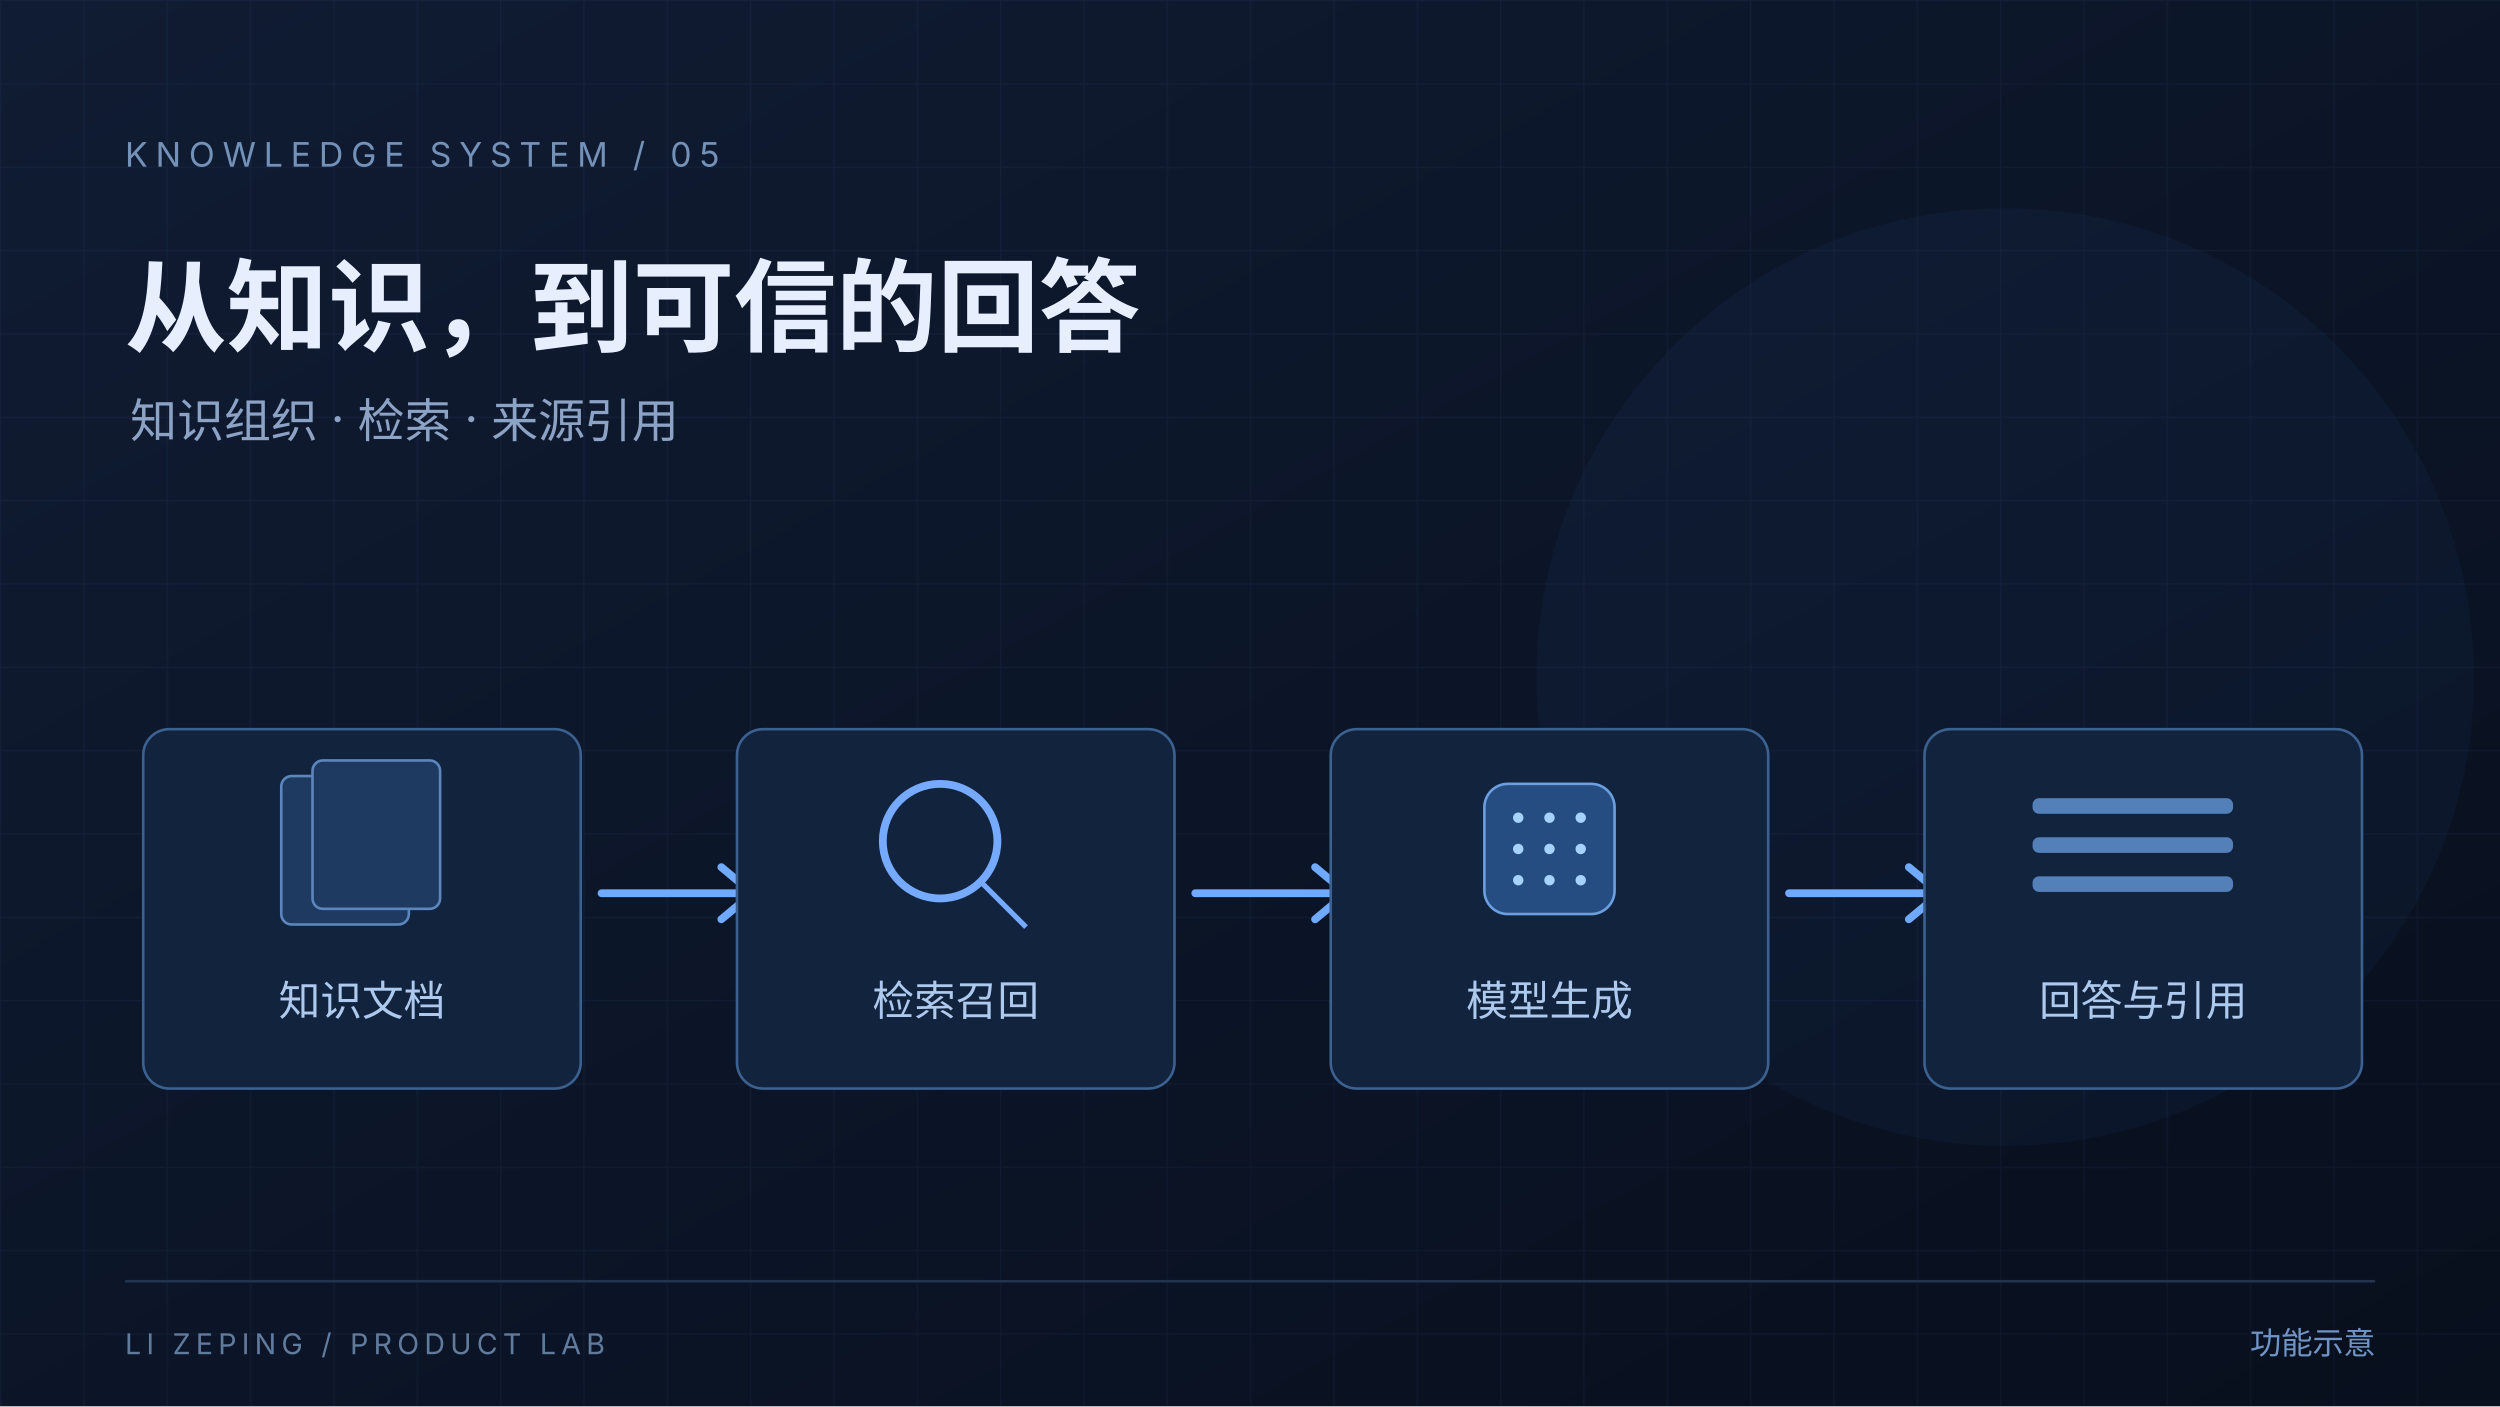
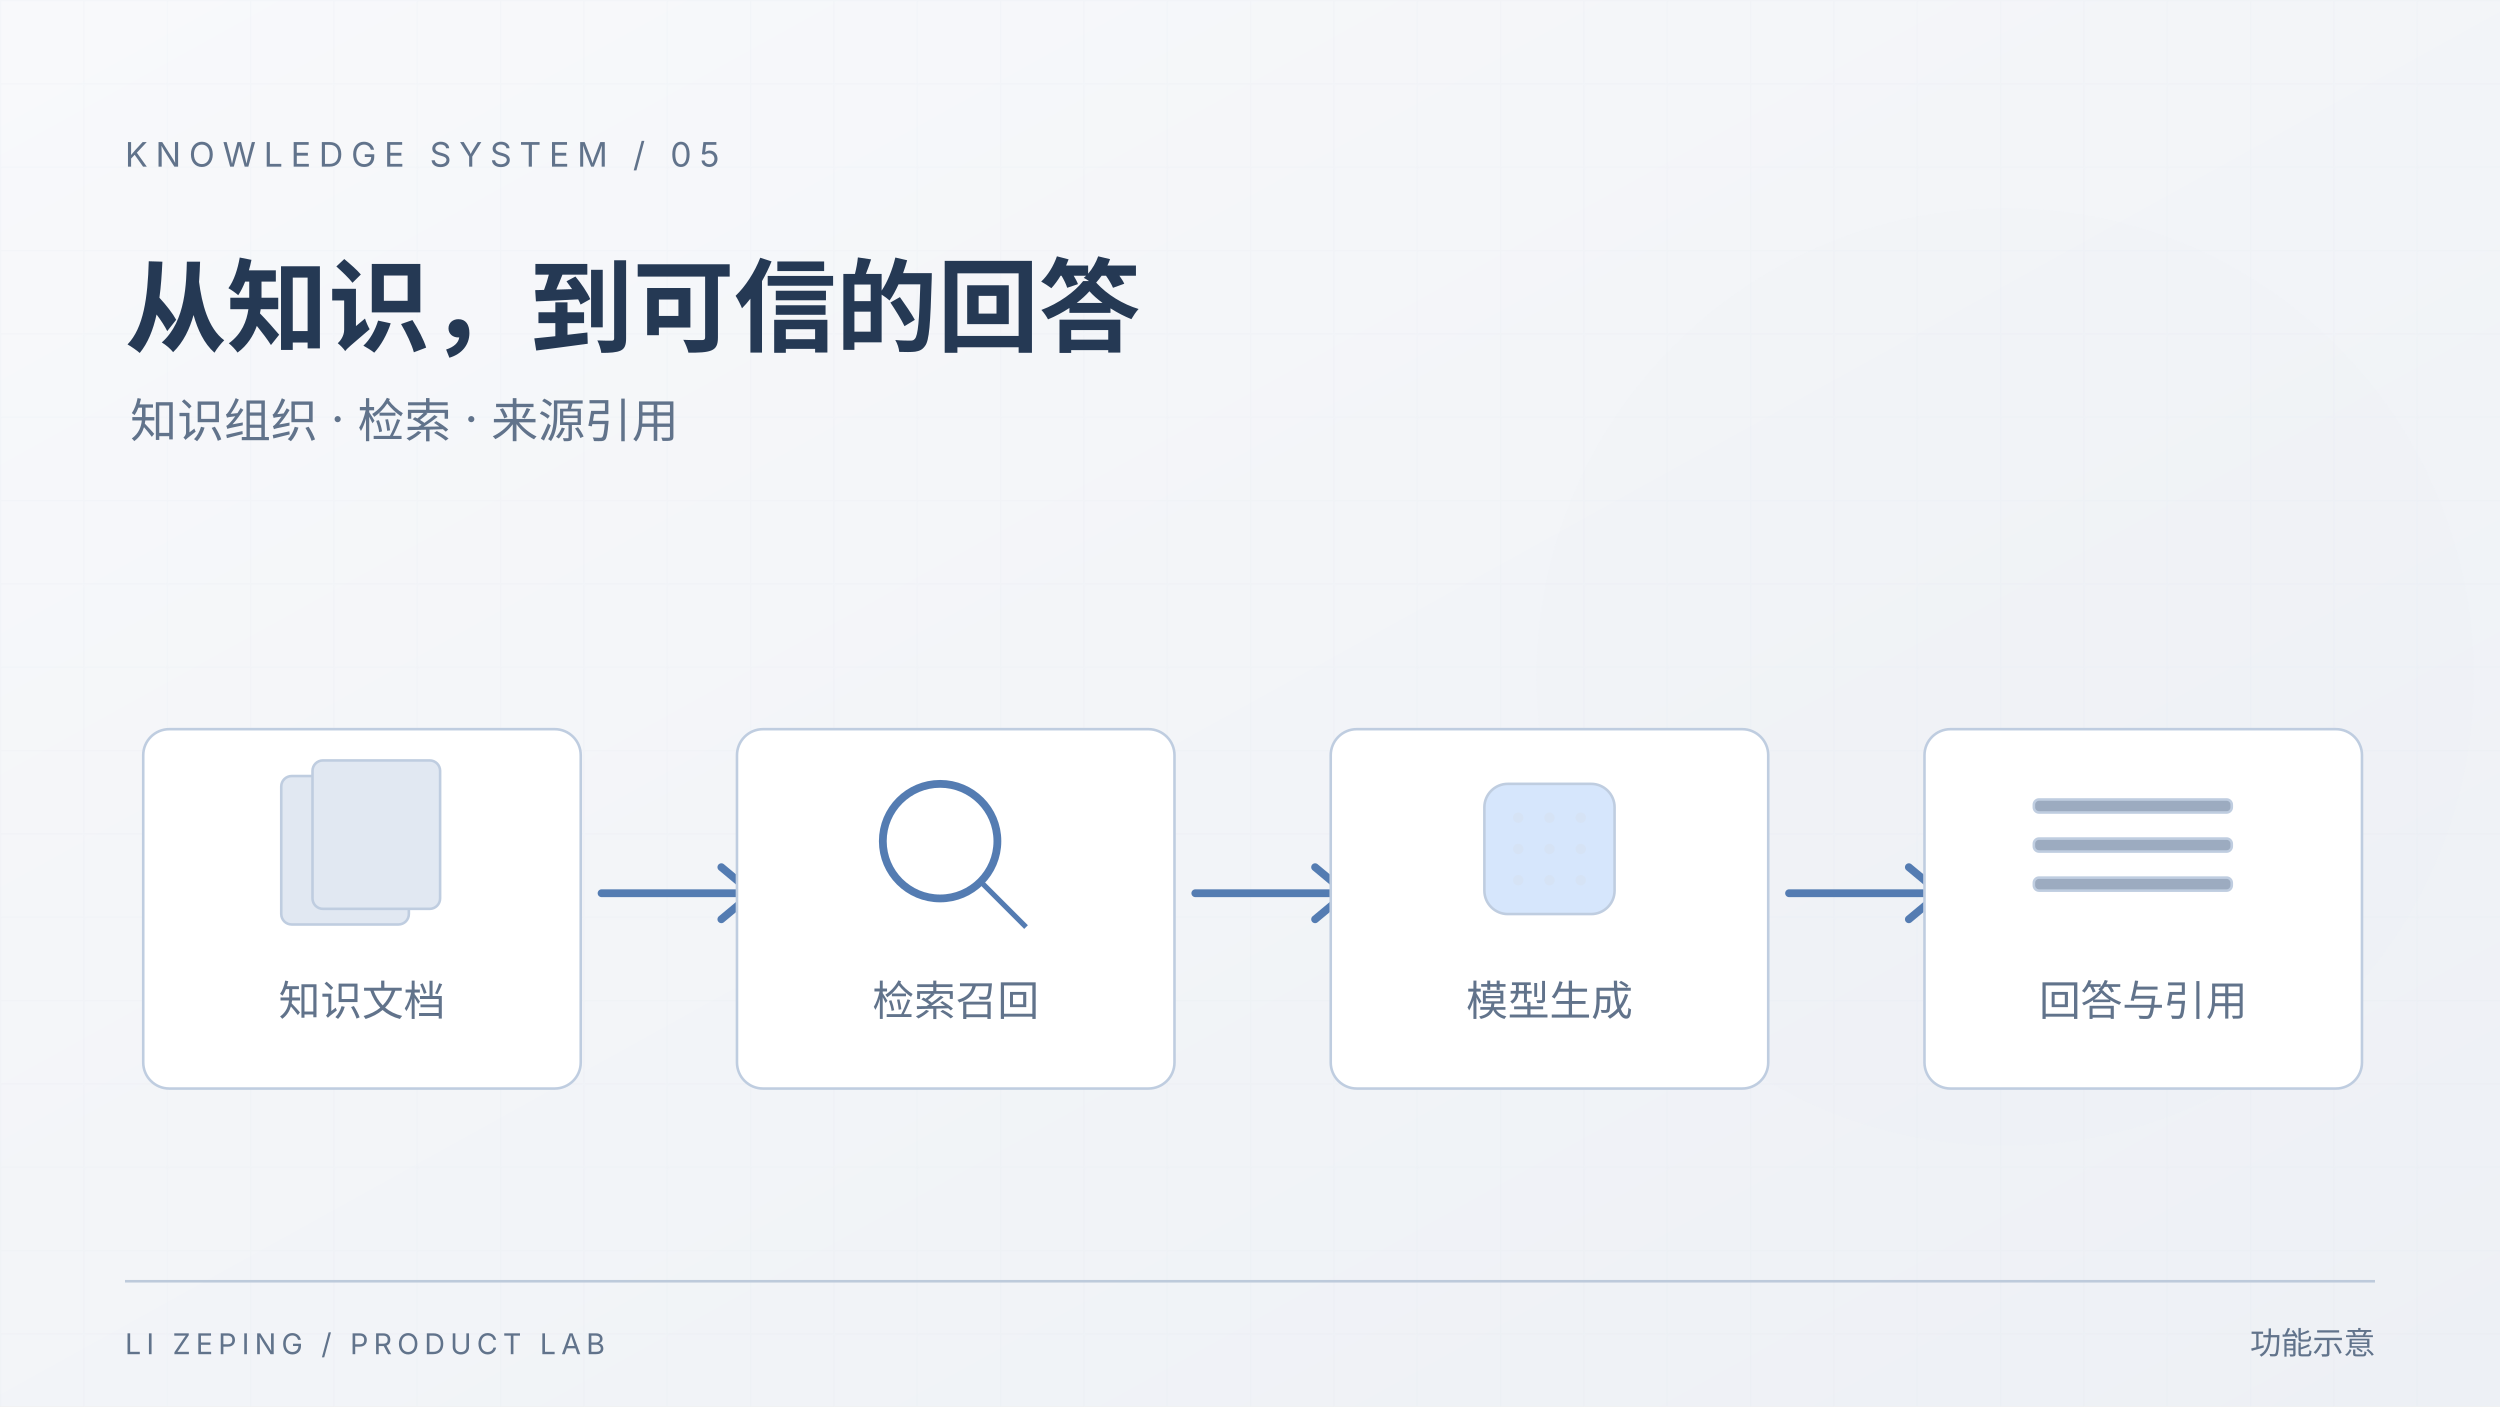
<svg xmlns="http://www.w3.org/2000/svg" width="960" height="540" viewBox="0 0 960 540">
  <defs>
    <linearGradient id="bg" x2="1" y2="1">
-       <stop stop-color="#101c33" />
-       <stop offset="1" stop-color="#080f1d" />
+       <stop stop-color="#f8f9fb" />
+       <stop offset="1" stop-color="#edf0f5" />
    </linearGradient>
    <linearGradient id="accent">
      <stop stop-color="#3c7cf0" />
      <stop offset="1" stop-color="#79b9ff" />
    </linearGradient>
    <pattern id="grid" width="32" height="32" patternUnits="userSpaceOnUse">
-       <path d="M32 0H0V32" fill="none" stroke="#6e9cdd" stroke-opacity=".055" />
+       <path d="M32 0H0V32" fill="none" stroke="#bdcadb" stroke-opacity=".055" />
    </pattern>
  </defs>
  <rect width="960" height="540" fill="url(#bg)" />
  <rect width="960" height="540" fill="url(#grid)" />
-   <circle cx="770" cy="260" r="180" fill="#3163b8" opacity=".06" />
+   <circle cx="770" cy="260" r="180" fill="#d6e3f5" opacity=".06" />
  <g font-family="Inter,PingFang SC,Microsoft YaHei,sans-serif">
-     <text x="48" y="64" fill="#7491b8" font-size="13" letter-spacing="3">KNOWLEDGE SYSTEM / 05</text>
-     <text x="48" y="132" fill="#e7efff" font-size="39" font-weight="600">从知识，到可信的回答</text>
-     <text x="50" y="168" fill="#8ca3c5" font-size="18">知识组织 · 检索 · 来源引用</text>
-     <rect x="55" y="280" width="168" height="138" rx="10" fill="#12233e" stroke="#3b6190" />
-     <text x="139" y="390" font-size="16" fill="#adc9ed" text-anchor="middle">知识文档</text>
-     <path d="M231 343h58m-12-10 12 10-12 10" fill="none" stroke="#70aaff" stroke-width="3" stroke-linecap="round" stroke-linejoin="round" />
-     <rect x="108" y="298" width="49" height="57" rx="4" fill="#1e3a60" stroke="#5d86bc" />
-     <rect x="120" y="292" width="49" height="57" rx="4" fill="#1e3a60" stroke="#5d86bc" />
-     <rect x="283" y="280" width="168" height="138" rx="10" fill="#12233e" stroke="#3b6190" />
-     <text x="367" y="390" font-size="16" fill="#adc9ed" text-anchor="middle">检索召回</text>
-     <path d="M459 343h58m-12-10 12 10-12 10" fill="none" stroke="#70aaff" stroke-width="3" stroke-linecap="round" stroke-linejoin="round" />
-     <circle cx="361" cy="323" r="22" stroke="#75aaff" stroke-width="3" fill="none" />
-     <path d="M377 339L394 356" stroke="#75aaff" fill="none" stroke-width="2" />
-     <rect x="511" y="280" width="168" height="138" rx="10" fill="#12233e" stroke="#3b6190" />
-     <text x="595" y="390" font-size="16" fill="#adc9ed" text-anchor="middle">模型生成</text>
-     <path d="M687 343h58m-12-10 12 10-12 10" fill="none" stroke="#70aaff" stroke-width="3" stroke-linecap="round" stroke-linejoin="round" />
-     <rect x="570" y="301" width="50" height="50" rx="9" fill="#254d81" stroke="#6c9fdf" />
-     <circle cx="583" cy="314" r="2" fill="#a6d2ff" />
-     <circle cx="583" cy="326" r="2" fill="#a6d2ff" />
-     <circle cx="583" cy="338" r="2" fill="#a6d2ff" />
-     <circle cx="595" cy="314" r="2" fill="#a6d2ff" />
-     <circle cx="595" cy="326" r="2" fill="#a6d2ff" />
-     <circle cx="595" cy="338" r="2" fill="#a6d2ff" />
-     <circle cx="607" cy="314" r="2" fill="#a6d2ff" />
-     <circle cx="607" cy="326" r="2" fill="#a6d2ff" />
-     <circle cx="607" cy="338" r="2" fill="#a6d2ff" />
-     <rect x="739" y="280" width="168" height="138" rx="10" fill="#12233e" stroke="#3b6190" />
-     <text x="823" y="390" font-size="16" fill="#adc9ed" text-anchor="middle">回答与引用</text>
-     <rect x="781" y="307" width="76" height="5" rx="2" fill="#5380b8" stroke="#5380b8" />
-     <rect x="781" y="322" width="76" height="5" rx="2" fill="#5380b8" stroke="#5380b8" />
-     <rect x="781" y="337" width="76" height="5" rx="2" fill="#5380b8" stroke="#5380b8" />
-     <path d="M48 492H912" stroke="#23334d" />
-     <text x="48" y="520" fill="#617b9d" font-size="11" letter-spacing="2">LI ZEPING / PRODUCT LAB</text>
-     <text x="912" y="520" fill="#6f94c5" font-size="12" text-anchor="end">功能示意</text>
+     <text x="48" y="64" fill="#61738b" font-size="13" letter-spacing="3">KNOWLEDGE SYSTEM / 05</text>
+     <text x="48" y="132" fill="#253954" font-size="39" font-weight="600">从知识，到可信的回答</text>
+     <text x="50" y="168" fill="#61738b" font-size="18">知识组织 · 检索 · 来源引用</text>
+     <rect x="55" y="280" width="168" height="138" rx="10" fill="#ffffff" stroke="#bfcde0" />
+     <text x="139" y="390" font-size="16" fill="#61738b" text-anchor="middle">知识文档</text>
+     <path d="M231 343h58m-12-10 12 10-12 10" fill="none" stroke="#547cb2" stroke-width="3" stroke-linecap="round" stroke-linejoin="round" />
+     <rect x="108" y="298" width="49" height="57" rx="4" fill="#e1e8f2" stroke="#bfcde0" />
+     <rect x="120" y="292" width="49" height="57" rx="4" fill="#e1e8f2" stroke="#bfcde0" />
+     <rect x="283" y="280" width="168" height="138" rx="10" fill="#ffffff" stroke="#bfcde0" />
+     <text x="367" y="390" font-size="16" fill="#61738b" text-anchor="middle">检索召回</text>
+     <path d="M459 343h58m-12-10 12 10-12 10" fill="none" stroke="#547cb2" stroke-width="3" stroke-linecap="round" stroke-linejoin="round" />
+     <circle cx="361" cy="323" r="22" stroke="#547cb2" stroke-width="3" fill="none" />
+     <path d="M377 339L394 356" stroke="#547cb2" fill="none" stroke-width="2" />
+     <rect x="511" y="280" width="168" height="138" rx="10" fill="#ffffff" stroke="#bfcde0" />
+     <text x="595" y="390" font-size="16" fill="#61738b" text-anchor="middle">模型生成</text>
+     <path d="M687 343h58m-12-10 12 10-12 10" fill="none" stroke="#547cb2" stroke-width="3" stroke-linecap="round" stroke-linejoin="round" />
+     <rect x="570" y="301" width="50" height="50" rx="9" fill="#d6e6fc" stroke="#bfcde0" />
+     <circle cx="583" cy="314" r="2" fill="#d6e3f5" />
+     <circle cx="583" cy="326" r="2" fill="#d6e3f5" />
+     <circle cx="583" cy="338" r="2" fill="#d6e3f5" />
+     <circle cx="595" cy="314" r="2" fill="#d6e3f5" />
+     <circle cx="595" cy="326" r="2" fill="#d6e3f5" />
+     <circle cx="595" cy="338" r="2" fill="#d6e3f5" />
+     <circle cx="607" cy="314" r="2" fill="#d6e3f5" />
+     <circle cx="607" cy="326" r="2" fill="#d6e3f5" />
+     <circle cx="607" cy="338" r="2" fill="#d6e3f5" />
+     <rect x="739" y="280" width="168" height="138" rx="10" fill="#ffffff" stroke="#bfcde0" />
+     <text x="823" y="390" font-size="16" fill="#61738b" text-anchor="middle">回答与引用</text>
+     <rect x="781" y="307" width="76" height="5" rx="2" fill="#9cabc0" stroke="#bfcde0" />
+     <rect x="781" y="322" width="76" height="5" rx="2" fill="#9cabc0" stroke="#bfcde0" />
+     <rect x="781" y="337" width="76" height="5" rx="2" fill="#9cabc0" stroke="#bfcde0" />
+     <path d="M48 492H912" stroke="#bdcadb" />
+     <text x="48" y="520" fill="#61738b" font-size="11" letter-spacing="2">LI ZEPING / PRODUCT LAB</text>
+     <text x="912" y="520" fill="#61738b" font-size="12" text-anchor="end">功能示意</text>
  </g>
</svg>
